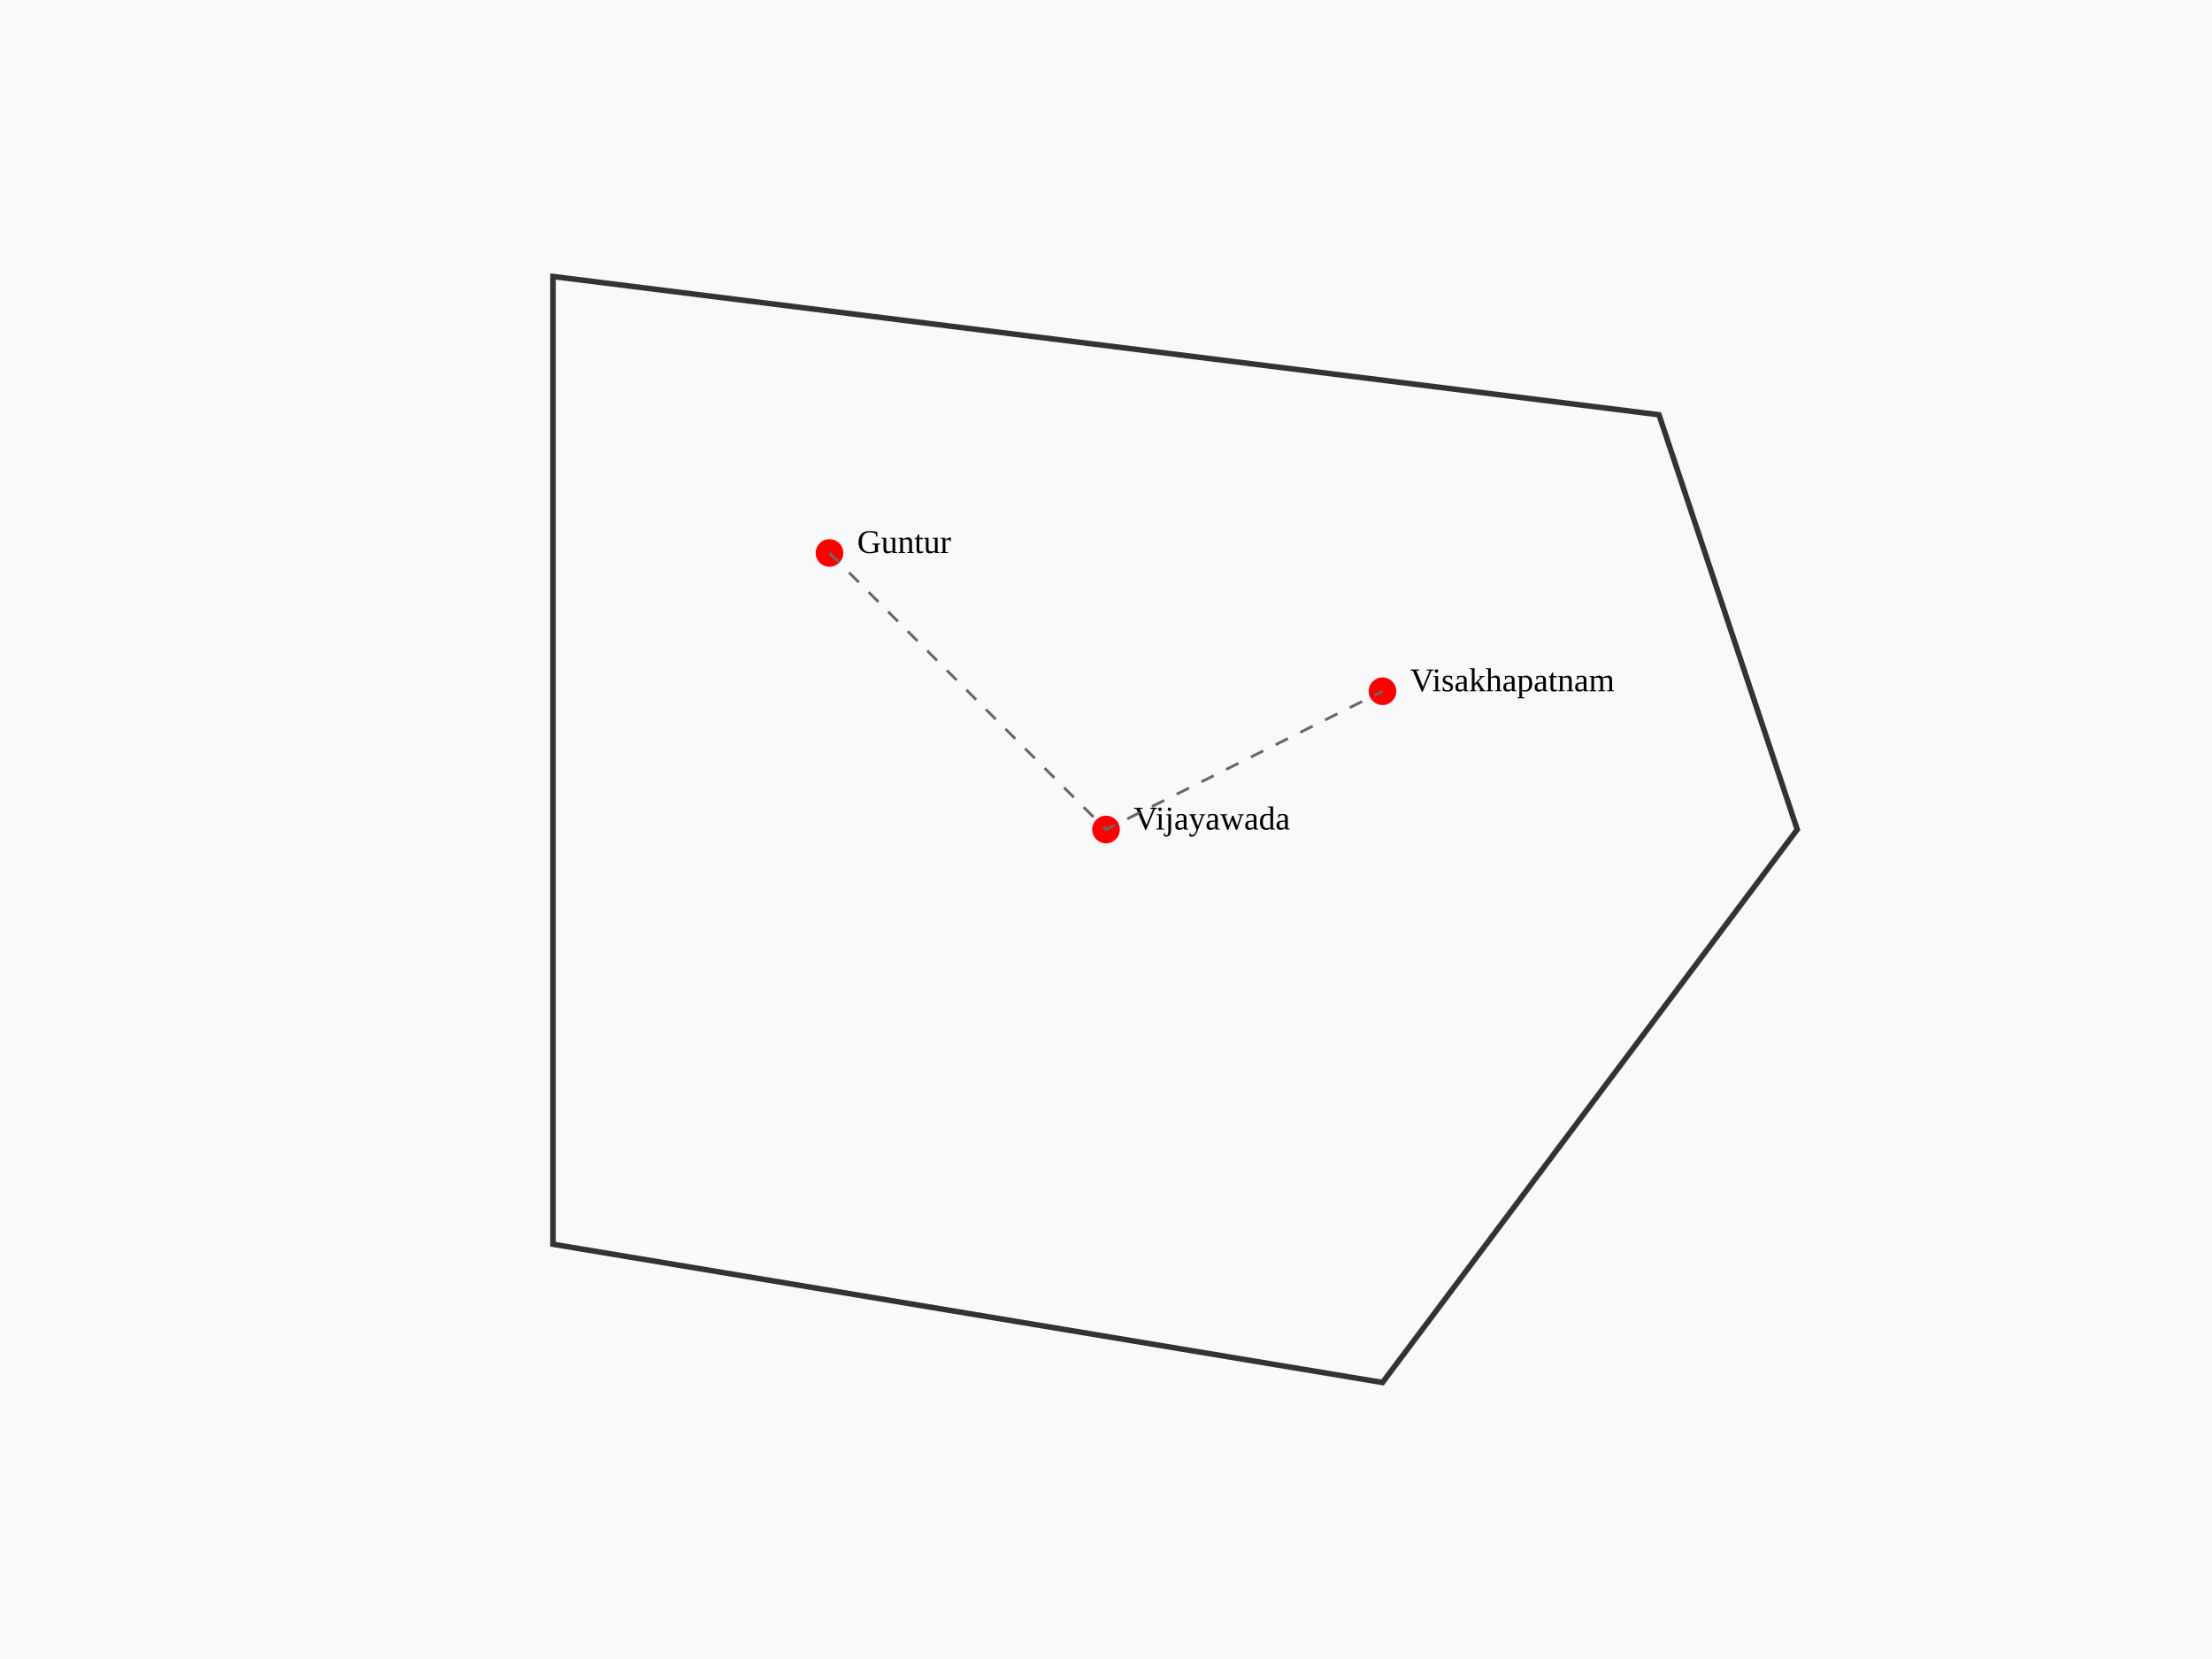
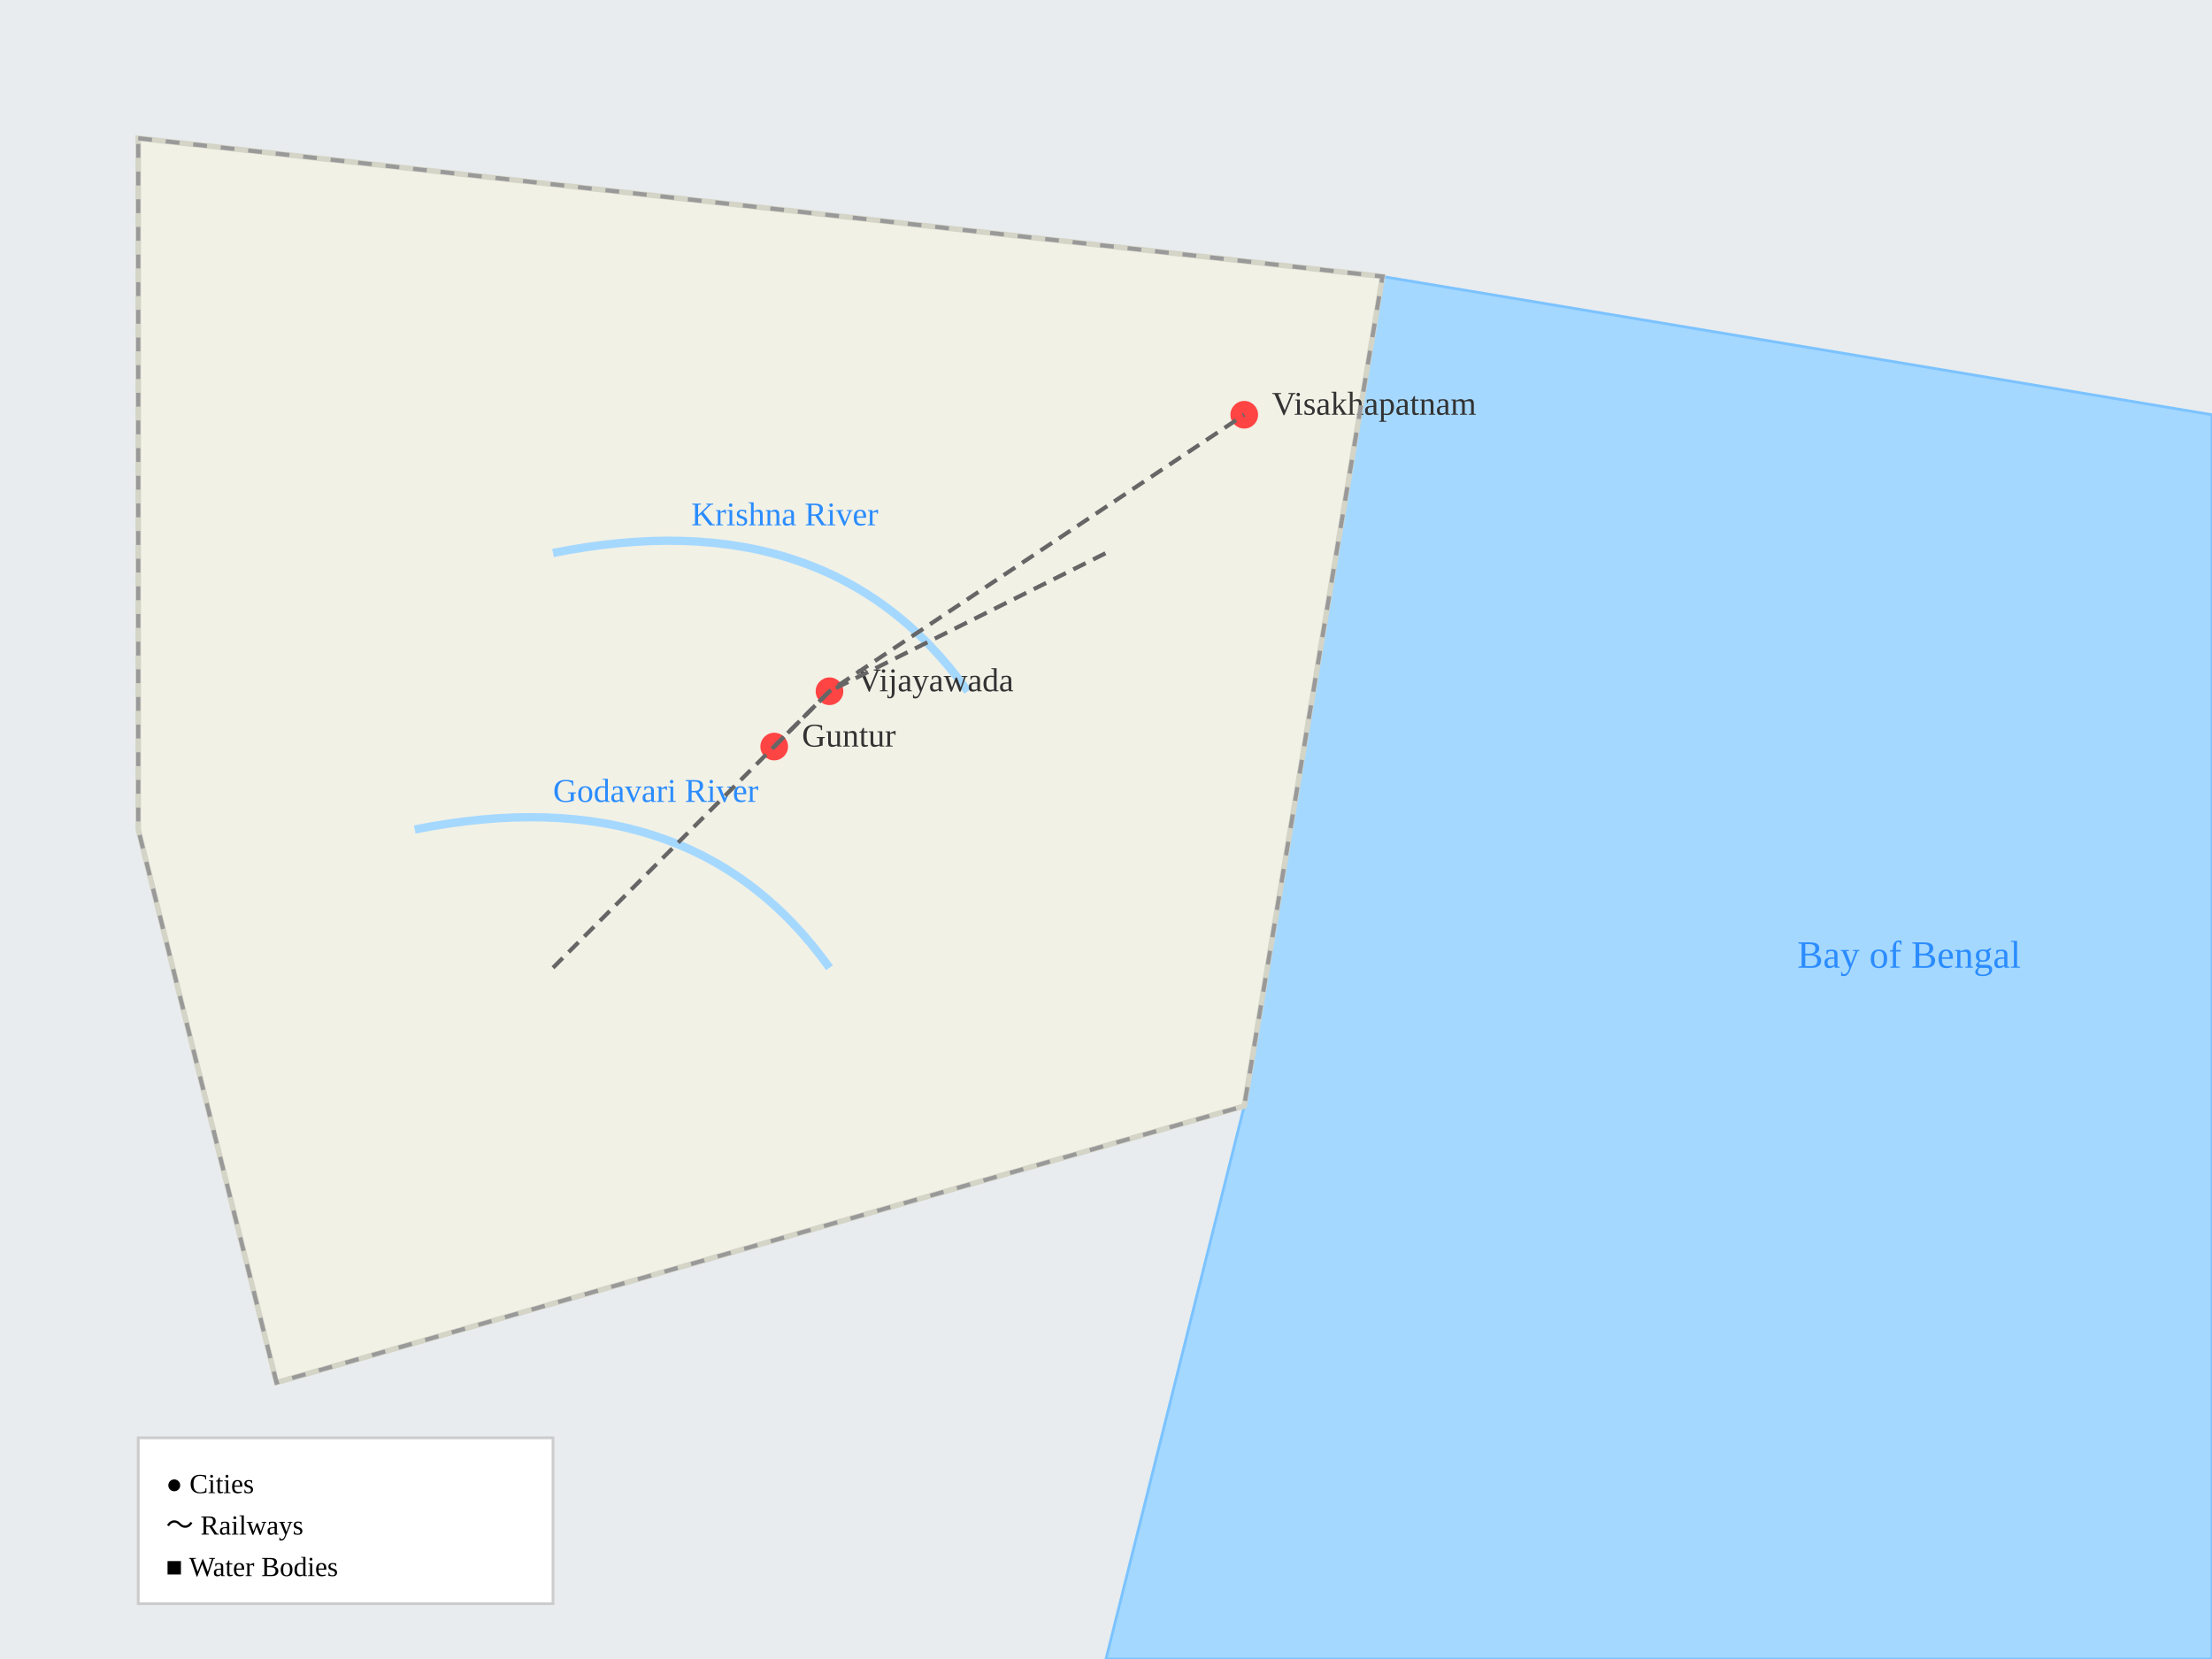
<svg xmlns="http://www.w3.org/2000/svg" width="800" height="600" viewBox="0 0 800 600">
-   <rect width="800" height="600" fill="#f8f9fa" />
-   <path d="M200,100 L600,150 L650,300 L500,500 L200,450 Z" fill="none" stroke="#333" stroke-width="2" />
-   <circle cx="400" cy="300" r="5" fill="red" />
-   <text x="410" y="300" font-size="12">Vijayawada</text>
-   <circle cx="300" cy="200" r="5" fill="red" />
-   <text x="310" y="200" font-size="12">Guntur</text>
-   <circle cx="500" cy="250" r="5" fill="red" />
-   <text x="510" y="250" font-size="12">Visakhapatnam</text>
-   <path d="M300,200 L400,300 L500,250" fill="none" stroke="#666" stroke-width="1" stroke-dasharray="5,5" />
+   <rect width="800" height="600" fill="#e8ecef" />
+   <path d="M500,100 L800,150 L800,600 L400,600 L450,400 Z" fill="#a5d8ff" stroke="#7cc3ff" stroke-width="1" />
+   <text x="650" y="350" font-size="14" fill="#2b8cff">Bay of Bengal</text>
+   <path d="M50,50 L500,100 L450,400 L100,500 L50,300 Z" fill="#f1f1e6" stroke="#d4d4c7" stroke-width="2" />
+   <path d="M200,200 Q300,180 350,250" fill="none" stroke="#a5d8ff" stroke-width="3" />
+   <text x="250" y="190" font-size="12" fill="#2b8cff">Krishna River</text>
+   <path d="M150,300 Q250,280 300,350" fill="none" stroke="#a5d8ff" stroke-width="3" />
+   <text x="200" y="290" font-size="12" fill="#2b8cff">Godavari River</text>
+   <g id="major-cities">
+     <circle cx="300" cy="250" r="5" fill="#ff4444" />
+     <text x="310" y="250" font-size="12" fill="#333">Vijayawada</text>
+     <circle cx="450" cy="150" r="5" fill="#ff4444" />
+     <text x="460" y="150" font-size="12" fill="#333">Visakhapatnam</text>
+     <circle cx="280" cy="270" r="5" fill="#ff4444" />
+     <text x="290" y="270" font-size="12" fill="#333">Guntur</text>
+   </g>
+   <g id="railway-lines" stroke="#666" stroke-width="1.5" stroke-dasharray="5,3">
+     <path d="M280,270 L300,250 L450,150" fill="none" />
+     <path d="M200,350 L300,250 L400,200" fill="none" />
+   </g>
+   <path d="M50,50 L500,100 L450,400 L100,500 L50,300 Z" fill="none" stroke="#999" stroke-width="1.5" stroke-dasharray="5,5" />
+   <g transform="translate(50, 520)">
+     <rect width="150" height="60" fill="white" stroke="#ccc" />
+     <text x="10" y="20" font-size="10">● Cities</text>
+     <text x="10" y="35" font-size="10">～ Railways</text>
+     <text x="10" y="50" font-size="10">■ Water Bodies</text>
+   </g>
</svg>
